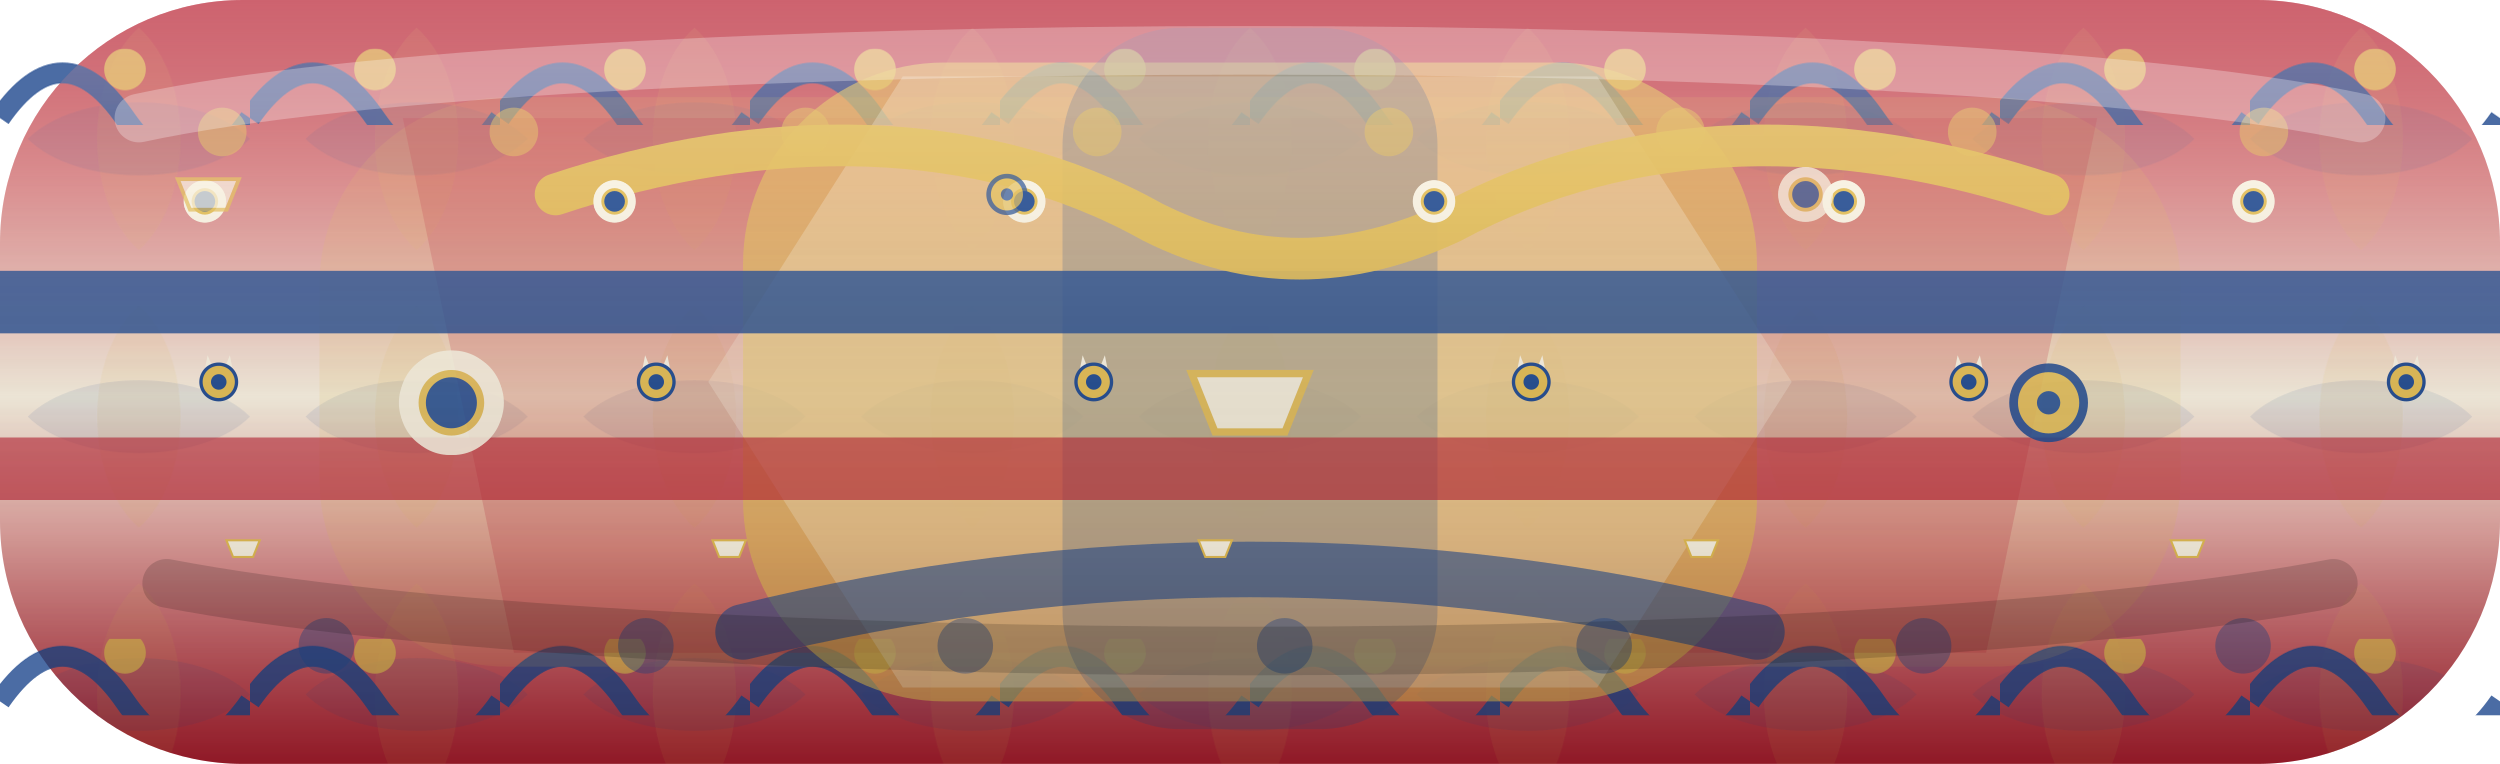
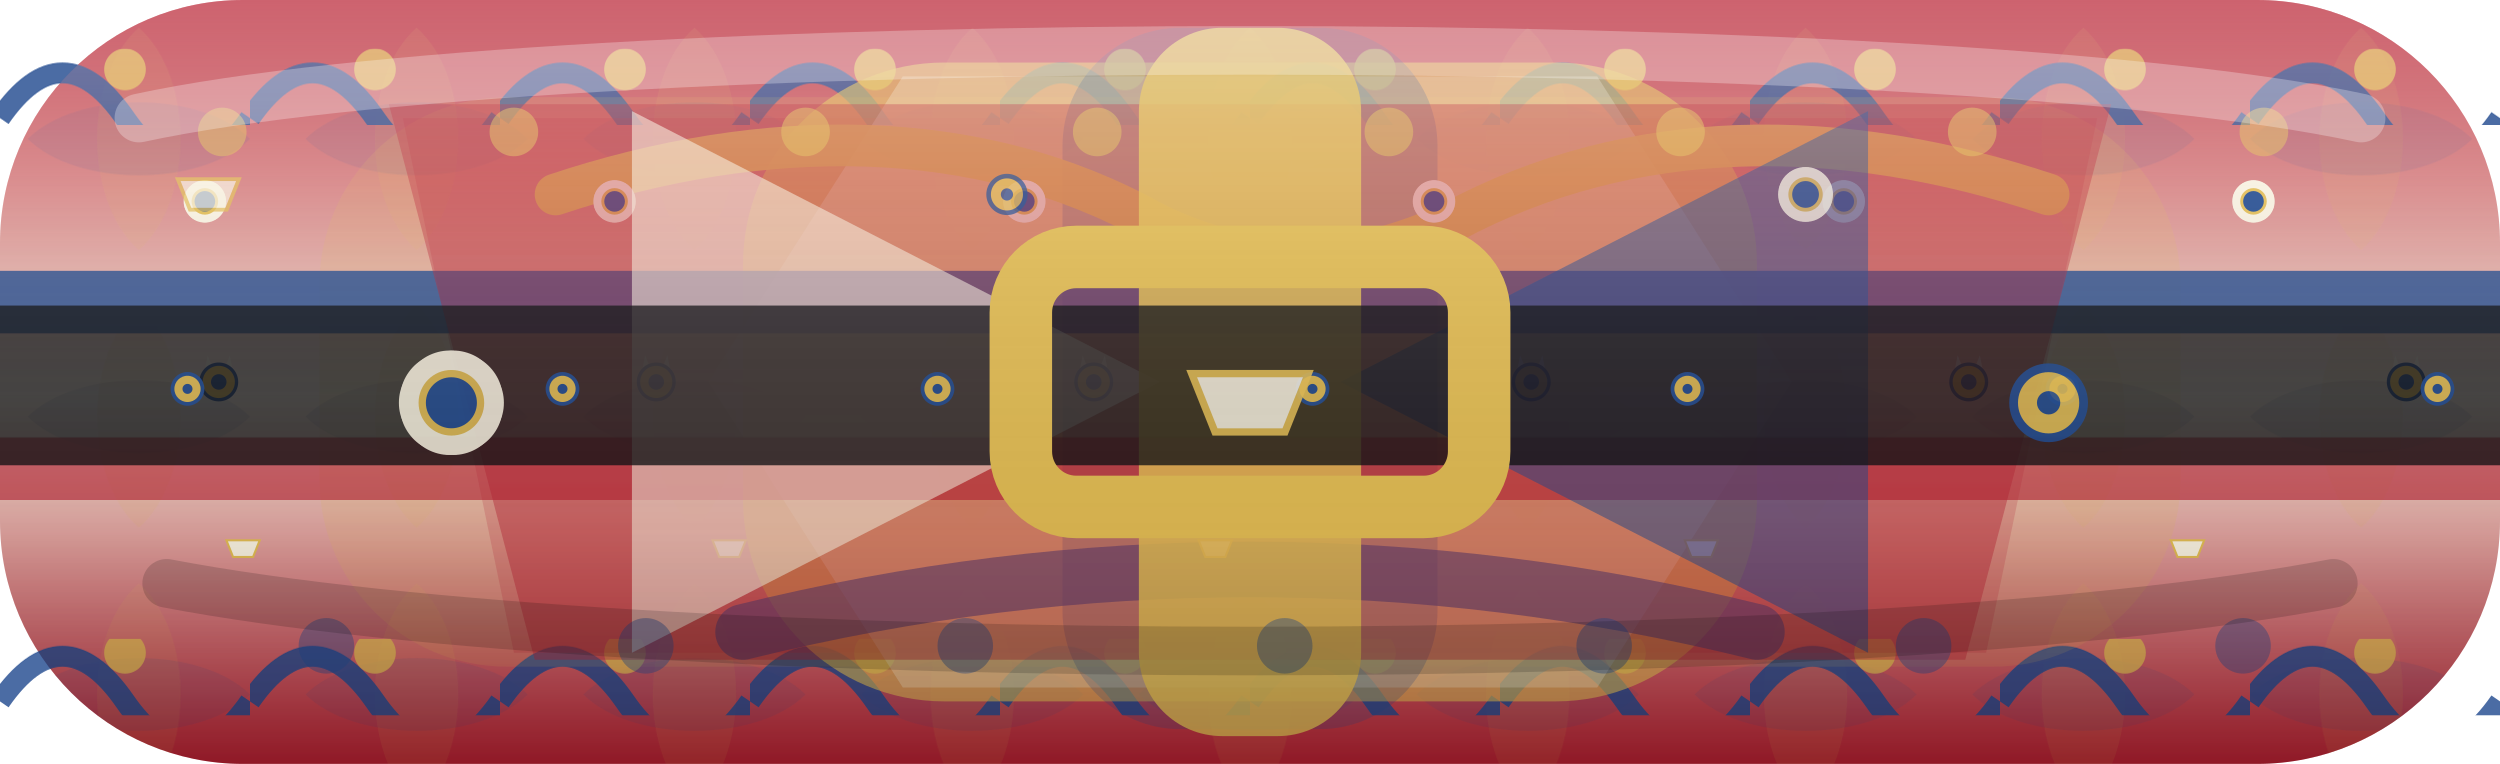
<svg xmlns="http://www.w3.org/2000/svg" width="720" height="220" viewBox="0 0 720 220">
  <defs>
    <linearGradient id="bg" x1="0" y1="0" x2="0" y2="1">
      <stop offset="0%" stop-color="#b82031" />
      <stop offset="52%" stop-color="#f7f0df" />
      <stop offset="100%" stop-color="#b82031" />
    </linearGradient>
    <linearGradient id="satin" x1="0" y1="0" x2="0" y2="1">
      <stop offset="0%" stop-color="rgba(255,255,255,0.30)" />
      <stop offset="24%" stop-color="rgba(255,255,255,0.12)" />
      <stop offset="70%" stop-color="rgba(0,0,0,0.06)" />
      <stop offset="100%" stop-color="rgba(0,0,0,0.22)" />
    </linearGradient>
    <pattern id="brocade-mayday" width="80" height="80" patternUnits="userSpaceOnUse">
      <path d="M 40 8 C 56 22, 56 58, 40 72 C 24 58, 24 22, 40 8 Z" fill="#e1bb53" opacity="0.10" />
      <path d="M 8 40 C 22 26, 58 26, 72 40 C 58 54, 22 54, 8 40 Z" fill="#214a8f" opacity="0.10" />
    </pattern>
    <pattern id="trim-mayday" width="72" height="42" patternUnits="userSpaceOnUse">
      <path d="M 0 34 Q 18 8 36 34 T 72 34" stroke="#214a8f" stroke-width="6" fill="none" opacity="0.9" />
      <circle cx="36" cy="20" r="6" fill="#e1bb53" opacity="0.84" />
    </pattern>
  </defs>
  <rect width="720" height="220" rx="70" fill="url(#bg)" />
  <rect x="0" y="0" width="720" height="220" rx="70" fill="url(#brocade-mayday)" />
  <rect x="0" y="14" width="720" height="22" fill="url(#trim-mayday)" opacity="0.90" />
  <rect x="0" y="184" width="720" height="22" fill="url(#trim-mayday)" opacity="0.90" />
  <rect x="92" y="28" width="536" height="164" rx="54" fill="#e1bb53" opacity="0.14" />
  <path d="M 116 34 L 604 34 L 572 188 L 148 188 Z" fill="#b82031" opacity="0.20" />
  <rect x="214" y="18" width="292" height="184" rx="58" fill="#e1bb53" opacity="0.62" />
  <path d="M 260 22 L 460 22 L 516 110 L 460 198 L 260 198 L 204 110 Z" fill="#f7f0df" opacity="0.28" />
  <rect x="306" y="8" width="108" height="202" rx="34" fill="#214a8f" opacity="0.22" />
  <rect x="0" y="78" width="720" height="18" fill="#214a8f" opacity="0.82" />
  <rect x="0" y="126" width="720" height="18" fill="#b82031" opacity="0.62" />
  <path d="M 160 56 C 220 36, 282 36, 332 64 C 360 78, 388 78, 418 64 C 470 36, 530 36, 590 56" stroke="#e1bb53" stroke-width="12" fill="none" stroke-linecap="round" opacity="0.92" />
  <path d="M 214 182 Q 360 146 506 182" stroke="#214a8f" stroke-width="16" fill="none" stroke-linecap="round" opacity="0.58" />
  <g transform="translate(59 58)">
    <ellipse cx="4.08" cy="0" rx="2.04" ry="3.4" fill="#f7f0df" transform="rotate(0 4.08 0)" />
    <ellipse cx="3.301" cy="2.398" rx="2.04" ry="3.4" fill="#f7f0df" transform="rotate(36 3.300789 2.398164)" />
    <ellipse cx="1.261" cy="3.88" rx="2.04" ry="3.4" fill="#f7f0df" transform="rotate(72 1.260789 3.880311)" />
    <ellipse cx="-1.261" cy="3.88" rx="2.04" ry="3.4" fill="#f7f0df" transform="rotate(108 -1.260789 3.880311)" />
    <ellipse cx="-3.301" cy="2.398" rx="2.04" ry="3.4" fill="#f7f0df" transform="rotate(144 -3.300789 2.398164)" />
    <ellipse cx="-4.08" cy="4.996558940521201e-16" rx="2.04" ry="3.4" fill="#f7f0df" transform="rotate(180 -4.08 4.996558940521201e-16)" />
    <ellipse cx="-3.301" cy="-2.398" rx="2.04" ry="3.4" fill="#f7f0df" transform="rotate(216 -3.300789 -2.398164)" />
    <ellipse cx="-1.261" cy="-3.88" rx="2.04" ry="3.4" fill="#f7f0df" transform="rotate(252 -1.260789 -3.880311)" />
    <ellipse cx="1.261" cy="-3.88" rx="2.04" ry="3.4" fill="#f7f0df" transform="rotate(288 1.260789 -3.880311)" />
    <ellipse cx="3.301" cy="-2.398" rx="2.04" ry="3.4" fill="#f7f0df" transform="rotate(324 3.300789 -2.398164)" />
    <circle r="3.4" fill="#214a8f" stroke="#e1bb53" stroke-width="0.85" />
  </g>
  <g transform="translate(177 58)">
    <ellipse cx="4.08" cy="0" rx="2.04" ry="3.4" fill="#f7f0df" transform="rotate(0 4.08 0)" />
    <ellipse cx="3.301" cy="2.398" rx="2.04" ry="3.4" fill="#f7f0df" transform="rotate(36 3.300789 2.398164)" />
    <ellipse cx="1.261" cy="3.88" rx="2.04" ry="3.4" fill="#f7f0df" transform="rotate(72 1.260789 3.880311)" />
    <ellipse cx="-1.261" cy="3.88" rx="2.04" ry="3.4" fill="#f7f0df" transform="rotate(108 -1.260789 3.880311)" />
    <ellipse cx="-3.301" cy="2.398" rx="2.04" ry="3.4" fill="#f7f0df" transform="rotate(144 -3.300789 2.398164)" />
    <ellipse cx="-4.08" cy="4.996558940521201e-16" rx="2.04" ry="3.4" fill="#f7f0df" transform="rotate(180 -4.08 4.996558940521201e-16)" />
    <ellipse cx="-3.301" cy="-2.398" rx="2.04" ry="3.4" fill="#f7f0df" transform="rotate(216 -3.300789 -2.398164)" />
    <ellipse cx="-1.261" cy="-3.88" rx="2.04" ry="3.4" fill="#f7f0df" transform="rotate(252 -1.260789 -3.880311)" />
    <ellipse cx="1.261" cy="-3.88" rx="2.04" ry="3.4" fill="#f7f0df" transform="rotate(288 1.260789 -3.880311)" />
    <ellipse cx="3.301" cy="-2.398" rx="2.04" ry="3.4" fill="#f7f0df" transform="rotate(324 3.300789 -2.398164)" />
    <circle r="3.4" fill="#214a8f" stroke="#e1bb53" stroke-width="0.85" />
  </g>
  <g transform="translate(295 58)">
    <ellipse cx="4.08" cy="0" rx="2.04" ry="3.4" fill="#f7f0df" transform="rotate(0 4.08 0)" />
    <ellipse cx="3.301" cy="2.398" rx="2.04" ry="3.4" fill="#f7f0df" transform="rotate(36 3.300789 2.398164)" />
    <ellipse cx="1.261" cy="3.88" rx="2.04" ry="3.4" fill="#f7f0df" transform="rotate(72 1.260789 3.880311)" />
    <ellipse cx="-1.261" cy="3.88" rx="2.04" ry="3.4" fill="#f7f0df" transform="rotate(108 -1.260789 3.880311)" />
    <ellipse cx="-3.301" cy="2.398" rx="2.04" ry="3.4" fill="#f7f0df" transform="rotate(144 -3.300789 2.398164)" />
    <ellipse cx="-4.08" cy="4.996558940521201e-16" rx="2.04" ry="3.4" fill="#f7f0df" transform="rotate(180 -4.08 4.996558940521201e-16)" />
    <ellipse cx="-3.301" cy="-2.398" rx="2.04" ry="3.4" fill="#f7f0df" transform="rotate(216 -3.300789 -2.398164)" />
    <ellipse cx="-1.261" cy="-3.88" rx="2.04" ry="3.4" fill="#f7f0df" transform="rotate(252 -1.260789 -3.880311)" />
    <ellipse cx="1.261" cy="-3.88" rx="2.04" ry="3.4" fill="#f7f0df" transform="rotate(288 1.260789 -3.880311)" />
    <ellipse cx="3.301" cy="-2.398" rx="2.04" ry="3.4" fill="#f7f0df" transform="rotate(324 3.300789 -2.398164)" />
    <circle r="3.4" fill="#214a8f" stroke="#e1bb53" stroke-width="0.85" />
  </g>
  <g transform="translate(413 58)">
    <ellipse cx="4.08" cy="0" rx="2.04" ry="3.4" fill="#f7f0df" transform="rotate(0 4.08 0)" />
    <ellipse cx="3.301" cy="2.398" rx="2.04" ry="3.4" fill="#f7f0df" transform="rotate(36 3.300789 2.398164)" />
    <ellipse cx="1.261" cy="3.88" rx="2.04" ry="3.4" fill="#f7f0df" transform="rotate(72 1.260789 3.880311)" />
    <ellipse cx="-1.261" cy="3.88" rx="2.04" ry="3.4" fill="#f7f0df" transform="rotate(108 -1.260789 3.880311)" />
    <ellipse cx="-3.301" cy="2.398" rx="2.04" ry="3.4" fill="#f7f0df" transform="rotate(144 -3.300789 2.398164)" />
    <ellipse cx="-4.08" cy="4.996558940521201e-16" rx="2.04" ry="3.4" fill="#f7f0df" transform="rotate(180 -4.08 4.996558940521201e-16)" />
    <ellipse cx="-3.301" cy="-2.398" rx="2.04" ry="3.4" fill="#f7f0df" transform="rotate(216 -3.300789 -2.398164)" />
    <ellipse cx="-1.261" cy="-3.88" rx="2.04" ry="3.4" fill="#f7f0df" transform="rotate(252 -1.260789 -3.880311)" />
    <ellipse cx="1.261" cy="-3.88" rx="2.04" ry="3.4" fill="#f7f0df" transform="rotate(288 1.260789 -3.880311)" />
    <ellipse cx="3.301" cy="-2.398" rx="2.04" ry="3.4" fill="#f7f0df" transform="rotate(324 3.300789 -2.398164)" />
    <circle r="3.4" fill="#214a8f" stroke="#e1bb53" stroke-width="0.85" />
  </g>
  <g transform="translate(531 58)">
    <ellipse cx="4.08" cy="0" rx="2.04" ry="3.4" fill="#f7f0df" transform="rotate(0 4.08 0)" />
    <ellipse cx="3.301" cy="2.398" rx="2.04" ry="3.4" fill="#f7f0df" transform="rotate(36 3.300789 2.398164)" />
    <ellipse cx="1.261" cy="3.88" rx="2.04" ry="3.4" fill="#f7f0df" transform="rotate(72 1.260789 3.880311)" />
    <ellipse cx="-1.261" cy="3.88" rx="2.04" ry="3.4" fill="#f7f0df" transform="rotate(108 -1.260789 3.880311)" />
    <ellipse cx="-3.301" cy="2.398" rx="2.04" ry="3.4" fill="#f7f0df" transform="rotate(144 -3.300789 2.398164)" />
    <ellipse cx="-4.08" cy="4.996558940521201e-16" rx="2.04" ry="3.4" fill="#f7f0df" transform="rotate(180 -4.08 4.996558940521201e-16)" />
    <ellipse cx="-3.301" cy="-2.398" rx="2.04" ry="3.4" fill="#f7f0df" transform="rotate(216 -3.300789 -2.398164)" />
    <ellipse cx="-1.261" cy="-3.88" rx="2.04" ry="3.4" fill="#f7f0df" transform="rotate(252 -1.260789 -3.880311)" />
    <ellipse cx="1.261" cy="-3.88" rx="2.04" ry="3.4" fill="#f7f0df" transform="rotate(288 1.260789 -3.880311)" />
    <ellipse cx="3.301" cy="-2.398" rx="2.04" ry="3.4" fill="#f7f0df" transform="rotate(324 3.300789 -2.398164)" />
    <circle r="3.4" fill="#214a8f" stroke="#e1bb53" stroke-width="0.85" />
  </g>
  <g transform="translate(649 58)">
    <ellipse cx="4.08" cy="0" rx="2.04" ry="3.4" fill="#f7f0df" transform="rotate(0 4.08 0)" />
    <ellipse cx="3.301" cy="2.398" rx="2.04" ry="3.4" fill="#f7f0df" transform="rotate(36 3.300789 2.398164)" />
    <ellipse cx="1.261" cy="3.88" rx="2.04" ry="3.4" fill="#f7f0df" transform="rotate(72 1.260789 3.880311)" />
    <ellipse cx="-1.261" cy="3.88" rx="2.04" ry="3.4" fill="#f7f0df" transform="rotate(108 -1.260789 3.880311)" />
    <ellipse cx="-3.301" cy="2.398" rx="2.04" ry="3.4" fill="#f7f0df" transform="rotate(144 -3.300789 2.398164)" />
    <ellipse cx="-4.08" cy="4.996558940521201e-16" rx="2.04" ry="3.4" fill="#f7f0df" transform="rotate(180 -4.08 4.996558940521201e-16)" />
    <ellipse cx="-3.301" cy="-2.398" rx="2.04" ry="3.4" fill="#f7f0df" transform="rotate(216 -3.300789 -2.398164)" />
    <ellipse cx="-1.261" cy="-3.88" rx="2.04" ry="3.4" fill="#f7f0df" transform="rotate(252 -1.260789 -3.880311)" />
    <ellipse cx="1.261" cy="-3.88" rx="2.04" ry="3.4" fill="#f7f0df" transform="rotate(288 1.260789 -3.880311)" />
    <ellipse cx="3.301" cy="-2.398" rx="2.04" ry="3.4" fill="#f7f0df" transform="rotate(324 3.300789 -2.398164)" />
    <circle r="3.4" fill="#214a8f" stroke="#e1bb53" stroke-width="0.85" />
  </g>
  <g transform="translate(63 110)">
    <path d="M -3.2 -7.68 L -0.64 -1.28 L -4.48 -1.28 Z M 3.2 -7.68 L 0.64 -1.28 L 4.48 -1.28 Z" fill="#f7f0df" />
    <circle r="5.12" fill="#e1bb53" stroke="#214a8f" stroke-width="0.96" />
    <circle r="2.24" fill="#214a8f" />
  </g>
  <g transform="translate(189 110)">
    <path d="M -3.2 -7.68 L -0.64 -1.28 L -4.48 -1.28 Z M 3.2 -7.68 L 0.64 -1.28 L 4.48 -1.28 Z" fill="#f7f0df" />
    <circle r="5.12" fill="#e1bb53" stroke="#214a8f" stroke-width="0.96" />
    <circle r="2.24" fill="#214a8f" />
  </g>
  <g transform="translate(315 110)">
    <path d="M -3.2 -7.68 L -0.64 -1.28 L -4.48 -1.28 Z M 3.2 -7.68 L 0.64 -1.28 L 4.48 -1.28 Z" fill="#f7f0df" />
    <circle r="5.12" fill="#e1bb53" stroke="#214a8f" stroke-width="0.96" />
    <circle r="2.24" fill="#214a8f" />
  </g>
  <g transform="translate(441 110)">
    <path d="M -3.2 -7.68 L -0.64 -1.28 L -4.48 -1.28 Z M 3.2 -7.68 L 0.64 -1.28 L 4.48 -1.28 Z" fill="#f7f0df" />
    <circle r="5.12" fill="#e1bb53" stroke="#214a8f" stroke-width="0.96" />
    <circle r="2.24" fill="#214a8f" />
  </g>
  <g transform="translate(567 110)">
    <path d="M -3.2 -7.68 L -0.64 -1.28 L -4.48 -1.28 Z M 3.2 -7.68 L 0.64 -1.28 L 4.48 -1.28 Z" fill="#f7f0df" />
    <circle r="5.12" fill="#e1bb53" stroke="#214a8f" stroke-width="0.96" />
    <circle r="2.24" fill="#214a8f" />
  </g>
  <g transform="translate(693 110)">
    <path d="M -3.2 -7.68 L -0.64 -1.28 L -4.48 -1.28 Z M 3.2 -7.68 L 0.64 -1.28 L 4.48 -1.28 Z" fill="#f7f0df" />
    <circle r="5.12" fill="#e1bb53" stroke="#214a8f" stroke-width="0.96" />
    <circle r="2.24" fill="#214a8f" />
  </g>
  <g transform="translate(70 158)">
    <path d="M -4.8 -2.4 L 4.8 -2.4 L 2.88 2.4 L -2.88 2.4 Z" fill="#f7f0df" stroke="#e1bb53" stroke-width="0.6" />
  </g>
  <g transform="translate(210 158)">
    <path d="M -4.8 -2.4 L 4.8 -2.4 L 2.88 2.4 L -2.88 2.4 Z" fill="#f7f0df" stroke="#e1bb53" stroke-width="0.6" />
  </g>
  <g transform="translate(350 158)">
    <path d="M -4.8 -2.4 L 4.8 -2.4 L 2.88 2.4 L -2.88 2.4 Z" fill="#f7f0df" stroke="#e1bb53" stroke-width="0.6" />
  </g>
  <g transform="translate(490 158)">
    <path d="M -4.8 -2.4 L 4.8 -2.4 L 2.88 2.4 L -2.88 2.4 Z" fill="#f7f0df" stroke="#e1bb53" stroke-width="0.6" />
  </g>
  <g transform="translate(630 158)">
    <path d="M -4.8 -2.4 L 4.8 -2.4 L 2.88 2.4 L -2.88 2.4 Z" fill="#f7f0df" stroke="#e1bb53" stroke-width="0.6" />
  </g>
+   <path d="M 112 30 L 608 30 L 566 190 L 154 190 Z" fill="#b82031" opacity="0.40" />
+   <path d="M 182 32 L 334 110 L 182 188 Z" fill="#f7f0df" opacity="0.56" />
+   <path d="M 538 32 L 386 110 L 538 188 Z" fill="#214a8f" opacity="0.50" />
+   <rect x="328" y="8" width="64" height="204" rx="24" fill="#e1bb53" opacity="0.84" />
+   <rect x="0" y="88" width="720" height="46" fill="rgba(16,16,18,0.78)" />
+   <rect x="294" y="74" width="132" height="72" rx="16" fill="none" stroke="#e1bb53" stroke-width="18" />
+   <g opacity="0.90">
+     <g transform="translate(54 112)">
+       <circle r="4.32" fill="#e1bb53" stroke="#214a8f" stroke-width="1.08" />
+       <circle r="1.44" fill="#214a8f" />
+     </g>
+     <g transform="translate(162 112)">
+       <circle r="4.32" fill="#e1bb53" stroke="#214a8f" stroke-width="1.08" />
+       <circle r="1.44" fill="#214a8f" />
+     </g>
+     <g transform="translate(270 112)">
+       <circle r="4.32" fill="#e1bb53" stroke="#214a8f" stroke-width="1.08" />
+       <circle r="1.44" fill="#214a8f" />
+     </g>
+     <g transform="translate(378 112)">
+       <circle r="4.32" fill="#e1bb53" stroke="#214a8f" stroke-width="1.08" />
+       <circle r="1.44" fill="#214a8f" />
+     </g>
+     <g transform="translate(486 112)">
+       <circle r="4.32" fill="#e1bb53" stroke="#214a8f" stroke-width="1.08" />
+       <circle r="1.44" fill="#214a8f" />
+     </g>
+     <g transform="translate(594 112)">
+       <circle r="4.32" fill="#e1bb53" stroke="#214a8f" stroke-width="1.08" />
+       <circle r="1.44" fill="#214a8f" />
+     </g>
+     <g transform="translate(702 112)">
+       <circle r="4.32" fill="#e1bb53" stroke="#214a8f" stroke-width="1.08" />
+       <circle r="1.44" fill="#214a8f" />
+     </g>
+   </g>
  <g opacity="0.74">
    <g transform="translate(60 56)">
      <path d="M -8.8 -4.4 L 8.8 -4.4 L 5.28 4.4 L -5.28 4.4 Z" fill="#f7f0df" stroke="#e1bb53" stroke-width="1.1" />
    </g>
    <g transform="translate(290 56)">
      <circle r="5.28" fill="#e1bb53" stroke="#214a8f" stroke-width="1.32" />
      <circle r="1.76" fill="#214a8f" />
    </g>
    <g transform="translate(520 56)">
      <ellipse cx="5.28" cy="0" rx="2.64" ry="4.4" fill="#f7f0df" transform="rotate(0 5.28 0)" />
      <ellipse cx="4.272" cy="3.104" rx="2.64" ry="4.4" fill="#f7f0df" transform="rotate(36 4.27161 3.103506)" />
      <ellipse cx="1.632" cy="5.022" rx="2.64" ry="4.4" fill="#f7f0df" transform="rotate(72 1.63161 5.021578)" />
      <ellipse cx="-1.632" cy="5.022" rx="2.64" ry="4.4" fill="#f7f0df" transform="rotate(108 -1.63161 5.021578)" />
      <ellipse cx="-4.272" cy="3.104" rx="2.64" ry="4.4" fill="#f7f0df" transform="rotate(144 -4.27161 3.103506)" />
      <ellipse cx="-5.28" cy="6.466135099498024e-16" rx="2.64" ry="4.4" fill="#f7f0df" transform="rotate(180 -5.28 6.466135099498024e-16)" />
      <ellipse cx="-4.272" cy="-3.104" rx="2.64" ry="4.4" fill="#f7f0df" transform="rotate(216 -4.27161 -3.103506)" />
      <ellipse cx="-1.632" cy="-5.022" rx="2.64" ry="4.4" fill="#f7f0df" transform="rotate(252 -1.63161 -5.021578)" />
      <ellipse cx="1.632" cy="-5.022" rx="2.64" ry="4.4" fill="#f7f0df" transform="rotate(288 1.63161 -5.021578)" />
      <ellipse cx="4.272" cy="-3.104" rx="2.64" ry="4.4" fill="#f7f0df" transform="rotate(324 4.27161 -3.103506)" />
      <circle r="4.4" fill="#214a8f" stroke="#e1bb53" stroke-width="1.1" />
    </g>
  </g>
  <g opacity="0.88">
    <g transform="translate(130 116)">
      <ellipse cx="10.08" cy="0" rx="5.04" ry="8.4" fill="#f7f0df" transform="rotate(0 10.08 0)" />
      <ellipse cx="8.155" cy="5.925" rx="5.04" ry="8.4" fill="#f7f0df" transform="rotate(36 8.154891 5.924875)" />
      <ellipse cx="3.115" cy="9.587" rx="5.04" ry="8.4" fill="#f7f0df" transform="rotate(72 3.114891 9.58665)" />
      <ellipse cx="-3.115" cy="9.587" rx="5.04" ry="8.4" fill="#f7f0df" transform="rotate(108 -3.114891 9.58665)" />
      <ellipse cx="-8.155" cy="5.925" rx="5.04" ry="8.4" fill="#f7f0df" transform="rotate(144 -8.154891 5.924875)" />
      <ellipse cx="-10.08" cy="1.234443973540532e-15" rx="5.04" ry="8.4" fill="#f7f0df" transform="rotate(180 -10.08 1.234443973540532e-15)" />
      <ellipse cx="-8.155" cy="-5.925" rx="5.04" ry="8.4" fill="#f7f0df" transform="rotate(216 -8.154891 -5.924875)" />
      <ellipse cx="-3.115" cy="-9.587" rx="5.04" ry="8.4" fill="#f7f0df" transform="rotate(252 -3.114891 -9.58665)" />
      <ellipse cx="3.115" cy="-9.587" rx="5.04" ry="8.4" fill="#f7f0df" transform="rotate(288 3.114891 -9.58665)" />
      <ellipse cx="8.155" cy="-5.925" rx="5.04" ry="8.4" fill="#f7f0df" transform="rotate(324 8.154891 -5.924875)" />
      <circle r="8.4" fill="#214a8f" stroke="#e1bb53" stroke-width="2.1" />
    </g>
    <g transform="translate(360 116)">
      <path d="M -16.8 -8.4 L 16.8 -8.4 L 10.08 8.4 L -10.08 8.4 Z" fill="#f7f0df" stroke="#e1bb53" stroke-width="2.1" />
    </g>
    <g transform="translate(590 116)">
      <circle r="10.08" fill="#e1bb53" stroke="#214a8f" stroke-width="2.52" />
      <circle r="3.36" fill="#214a8f" />
    </g>
  </g>
  <g opacity="0.74">
    <circle cx="64" cy="38" r="7" fill="#e1bb53" opacity="0.7" />
    <circle cx="148" cy="38" r="7" fill="#e1bb53" opacity="0.7" />
    <circle cx="232" cy="38" r="7" fill="#e1bb53" opacity="0.7" />
    <circle cx="316" cy="38" r="7" fill="#e1bb53" opacity="0.7" />
    <circle cx="400" cy="38" r="7" fill="#e1bb53" opacity="0.7" />
    <circle cx="484" cy="38" r="7" fill="#e1bb53" opacity="0.7" />
    <circle cx="568" cy="38" r="7" fill="#e1bb53" opacity="0.7" />
    <circle cx="652" cy="38" r="7" fill="#e1bb53" opacity="0.7" />
  </g>
  <g opacity="0.64">
    <circle cx="94" cy="186" r="8" fill="#214a8f" opacity="0.62" />
    <circle cx="186" cy="186" r="8" fill="#214a8f" opacity="0.62" />
    <circle cx="278" cy="186" r="8" fill="#214a8f" opacity="0.62" />
    <circle cx="370" cy="186" r="8" fill="#214a8f" opacity="0.62" />
    <circle cx="462" cy="186" r="8" fill="#214a8f" opacity="0.62" />
    <circle cx="554" cy="186" r="8" fill="#214a8f" opacity="0.62" />
    <circle cx="646" cy="186" r="8" fill="#214a8f" opacity="0.62" />
  </g>
  <rect x="0" y="0" width="720" height="220" rx="70" fill="url(#satin)" />
  <path d="M 40 34 C 160 8, 560 8, 680 34" stroke="rgba(255,255,255,0.28)" stroke-width="14" stroke-linecap="round" fill="none" />
  <path d="M 48 168 C 184 194, 536 194, 672 168" stroke="rgba(0,0,0,0.16)" stroke-width="14" stroke-linecap="round" fill="none" />
</svg>
